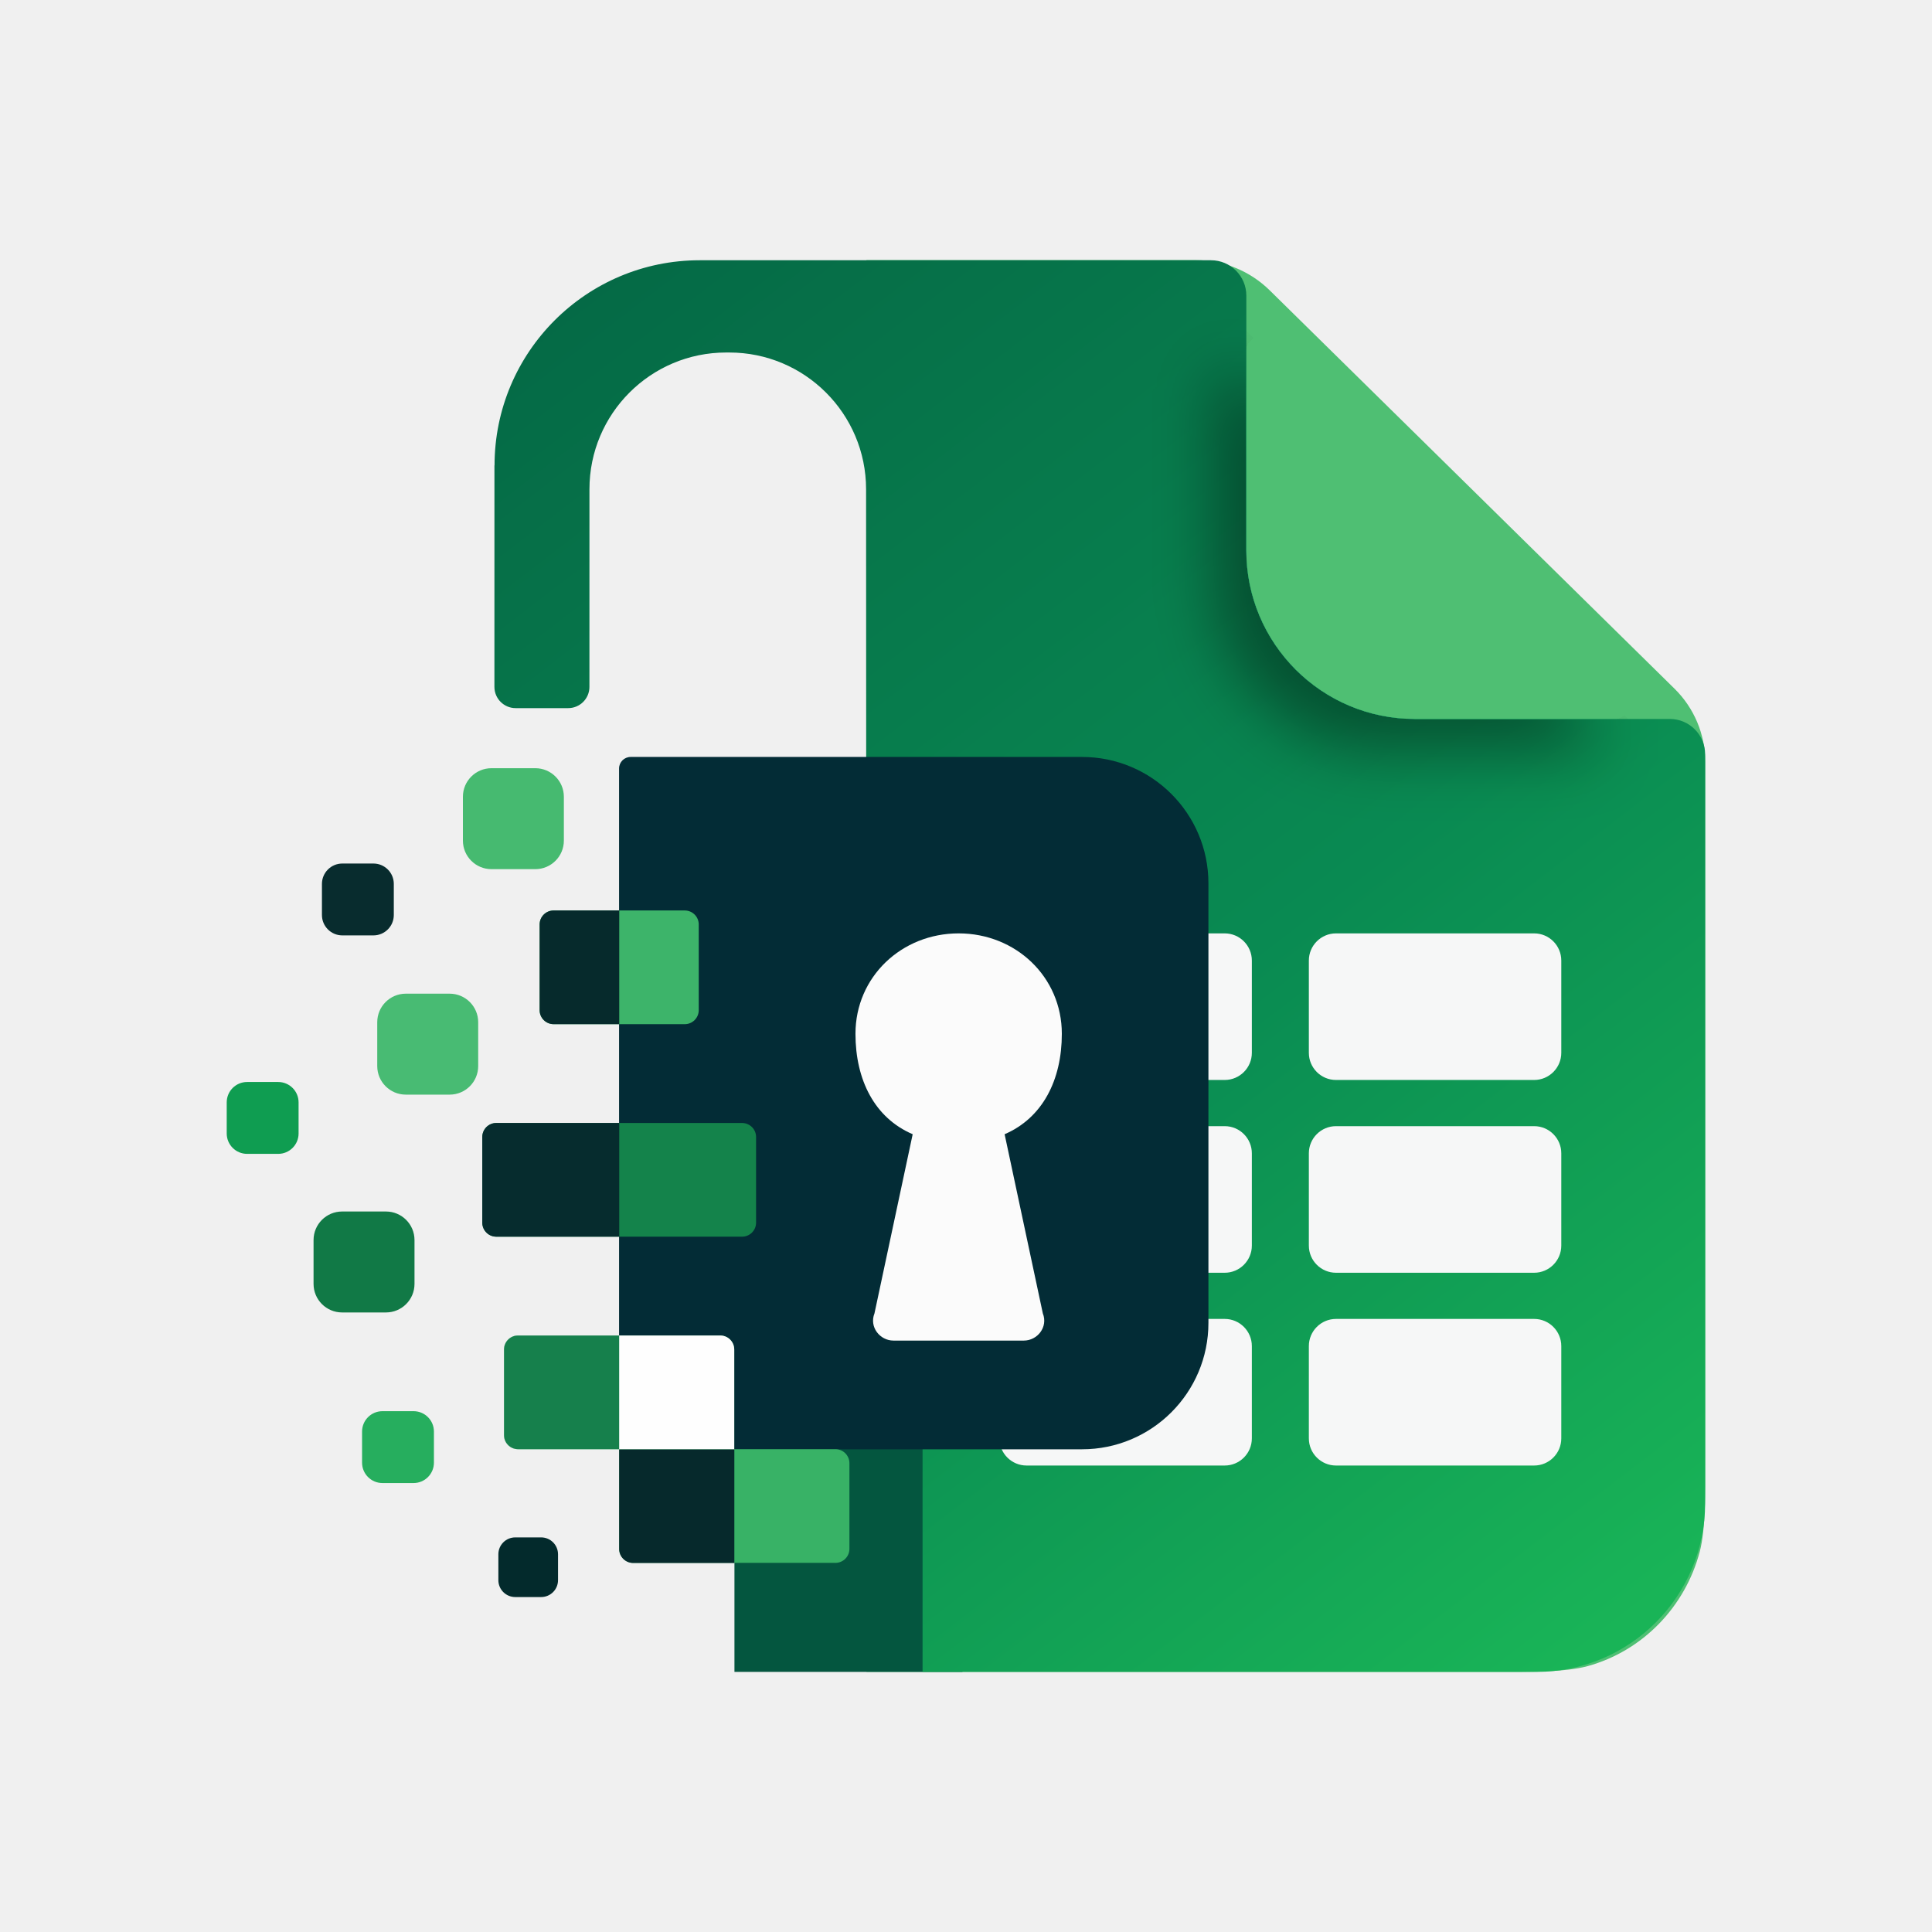
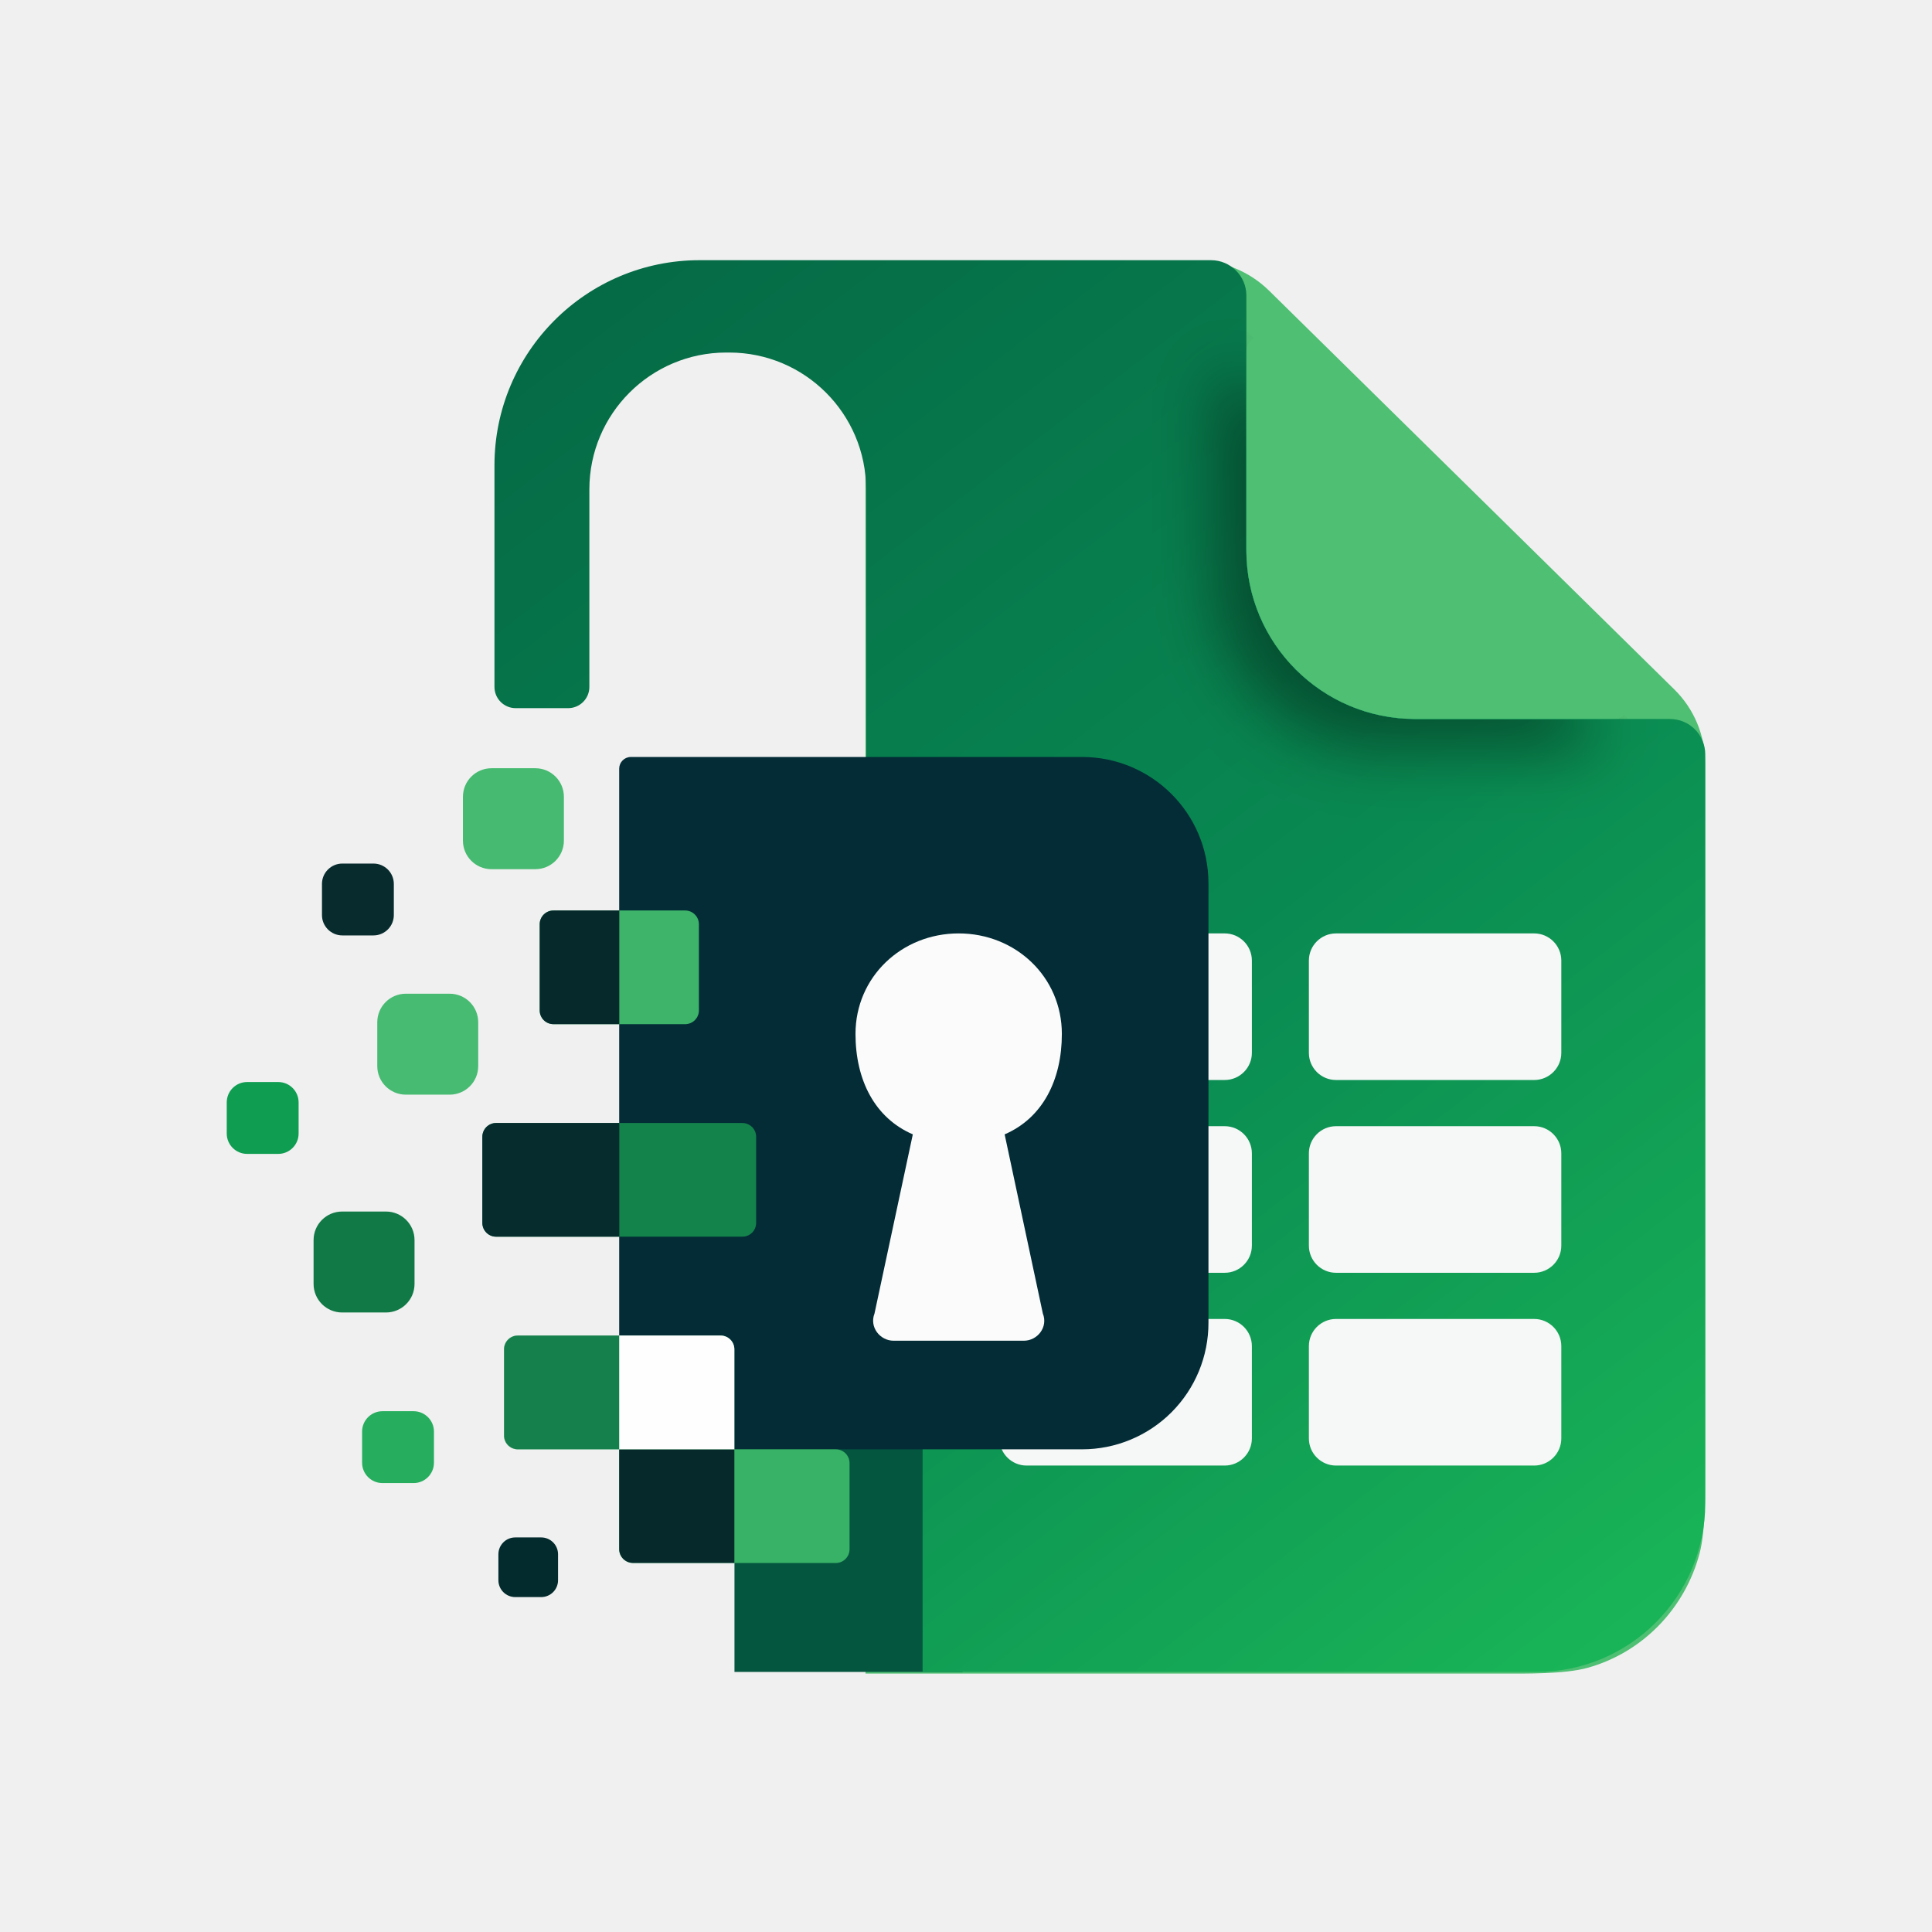
- <svg xmlns="http://www.w3.org/2000/svg" xmlns:xlink="http://www.w3.org/1999/xlink" width="18.2mm" height="18.2mm" viewBox="0 0 18.2 18.2" version="1.1" id="svg32451">
-   <defs id="defs32448">
-     <filter id="selectable_hidder_filter" width="1" height="1" x="0" y="0" style="color-interpolation-filters:sRGB">
-       <feComposite id="boolops_hidder_primitive" result="composite1" operator="arithmetic" in2="SourceGraphic" in="BackgroundImage" k1="0" k2="0" k3="0" k4="0" />
+ <svg xmlns="http://www.w3.org/2000/svg" xmlns:xlink="http://www.w3.org/1999/xlink" width="68.787" height="68.787" viewBox="0 0 18.2 18.2">
+   <defs>
+     <linearGradient xlink:href="#a" id="c" x1="381" x2="760" y1="134" y2="628" gradientTransform="translate(98.511 60.112)scale(.0256)" gradientUnits="userSpaceOnUse" />
+     <linearGradient id="a" x1="381" x2="760" y1="134" y2="628" gradientUnits="userSpaceOnUse">
+       <stop offset="0" stop-color="#056a46" />
+       <stop offset=".55" stop-color="#098a52" />
+       <stop offset="1" stop-color="#19b457" />
+     </linearGradient>
+     <linearGradient xlink:href="#b" id="g" x1="390" x2="593" y1="314" y2="571" gradientTransform="translate(31.462 -18.705)" gradientUnits="userSpaceOnUse" />
+     <linearGradient id="b" x1="390" x2="593" y1="314" y2="571" gradientUnits="userSpaceOnUse">
+       <stop offset="0" stop-color="#032c36" />
+       <stop offset="1" stop-color="#072f39" />
+     </linearGradient>
+     <clipPath id="d" clipPathUnits="userSpaceOnUse">
+       <path d="M112.32 63.386v5.89h6.318v-1.568h-.726l-3.597-3.66v-.662z" style="opacity:1;fill:#000;stroke-width:.026" />
+     </clipPath>
+     <filter id="e" width="1.484" height="1.484" x="-.283" y="-.2" style="color-interpolation-filters:sRGB">
+       <feFlood flood-color="#000" flood-opacity=".389" result="flood" />
+       <feComposite in="flood" in2="SourceGraphic" operator="in" result="composite1" />
+       <feGaussianBlur in="composite1" result="blur" stdDeviation=".3" />
+       <feOffset dx="-.3" dy=".3" result="offset" />
+       <feComposite in="SourceGraphic" in2="offset" result="composite2" />
    </filter>
-     <linearGradient xlink:href="#sheetGrad" id="linearGradient23898" gradientUnits="userSpaceOnUse" gradientTransform="matrix(0.02557484,0,0,0.02557484,98.51096,60.11219)" x1="381" y1="134" x2="760" y2="628" />
-     <linearGradient id="sheetGrad" x1="381" y1="134" x2="760" y2="628" gradientUnits="userSpaceOnUse">
-       <stop offset="0" stop-color="#056A46" id="stop5090" />
-       <stop offset="0.55" stop-color="#098A52" id="stop5092" />
-       <stop offset="1" stop-color="#19B457" id="stop5094" />
-     </linearGradient>
-     <clipPath clipPathUnits="userSpaceOnUse" id="clipPath26772">
-       <path id="path26774" style="opacity:1;fill:#000000;stroke-width:0.026" d="m 112.32,63.386 v 5.89 l 6.317,-5.8e-5 v -1.568 h -0.726 l -3.597,-3.659 v -0.663 z" />
-     </clipPath>
-     <filter style="color-interpolation-filters:sRGB" id="filter15174-4" x="-0.283" y="-0.2" width="1.484" height="1.484">
-       <feFlood flood-opacity="0.389" flood-color="rgb(0,0,0)" result="flood" id="feFlood15164-7" />
-       <feComposite in="flood" in2="SourceGraphic" operator="in" result="composite1" id="feComposite15166-4" />
-       <feGaussianBlur in="composite1" stdDeviation="0.3" result="blur" id="feGaussianBlur15168-4" />
-       <feOffset dx="-0.3" dy="0.3" result="offset" id="feOffset15170-3" />
-       <feComposite in="SourceGraphic" in2="offset" operator="over" result="composite2" id="feComposite15172-0" />
-     </filter>
-     <linearGradient xlink:href="#linearGradient551" id="linearGradient14299" gradientUnits="userSpaceOnUse" gradientTransform="translate(31.46165,-18.7048)" x1="390" y1="314" x2="593" y2="571" />
-     <linearGradient id="linearGradient551" x1="390" y1="314" x2="593" y2="571" gradientUnits="userSpaceOnUse">
-       <stop offset="0" stop-color="#032C36" id="stop547" />
-       <stop offset="1" stop-color="#072F39" id="stop549" />
-     </linearGradient>
  </defs>
-   <g id="layer1">
-     <g id="g27107" transform="translate(-3.399999,-0.7621406)">
-       <path d="m -349.616,128 h 121.361 a 38.766,38.766 22.269 0 1 27.19,11.135 l 149.113,146.731 a 37.893,37.893 67.269 0 1 11.315,27.01 v 259.25 c 0,8.768 0.206,23.122 -2.025,31.576 -5.389,20.421 -21.061,36.593 -41.29,42.186 C -92.376,648.216 -106.744,648 -115.511,648 h -234.086 z" fill="url(#sheetGrad)" id="path14189" style="fill:#4fbf73;fill-opacity:1" transform="matrix(0.02557484,0,0,0.02557484,20.50331,-0.060965)" class="UnoptimicedTransforms" />
-       <g id="g22332" transform="translate(-99.17524,-60.17316)">
-         <rect x="109.494" y="73.64" width="2.148" height="3.045" fill="#04563f" opacity="0.72" id="rect14191" style="opacity:1;stroke-width:0.015" />
-         <path id="path13992" style="opacity:1;fill:url(#linearGradient23898);stroke-width:0.026" d="m 107.233,65.319 -2.1e-4,2.087 a 0.2,0.2 45.003 0 0 0.2,0.2 h 0.495 a 0.2,0.2 135.003 0 0 0.2,-0.2 l 2.1e-4,-1.862 a 1.288,1.288 135.003 0 1 1.288,-1.288 h 0.029 a 1.289,1.289 44.991 0 1 1.289,1.288 l 0.003,8.573 h 0.529 v 2.568 l 5.785,-4.5e-5 a 1.588,1.588 135 0 0 1.587,-1.588 v -7.056 a 0.333,0.333 45 0 0 -0.333,-0.333 h -2.402 a 1.587,1.587 45 0 1 -1.587,-1.587 v -2.401 a 0.333,0.333 45 0 0 -0.333,-0.333 l -4.816,0 a 1.933,1.933 135.003 0 0 -1.933,1.933 z" />
-       </g>
-       <path id="path14798" style="mix-blend-mode:darken;fill:#ffffff;fill-opacity:1;stroke:none;stroke-width:0.026;filter:url(#filter15174-4)" d="m 117.776,67.708 h -1.873 a 1.587,1.587 45 0 1 -1.587,-1.587 v -1.872 a 0.138,0.138 157.499 0 1 0.236,-0.098 l 3.322,3.322 a 0.138,0.138 112.499 0 1 -0.098,0.236 z" mask="none" clip-path="url(#clipPath26772)" transform="translate(-99.17524,-60.17316)" />
-       <g id="g22324" transform="translate(-99.17524,-60.17316)">
-         <rect x="114.905" y="69.728" width="2.378" height="1.381" rx="0.256" fill="#fbfbfb" id="rect14193" style="opacity:1;fill:#f6f7f7;fill-opacity:1;stroke-width:0.026" />
-         <rect x="114.905" y="73.36" width="2.378" height="1.381" rx="0.256" fill="#fbfbfb" id="use14195" style="fill:#f6f7f7;fill-opacity:1;stroke-width:0.026" />
-         <rect x="114.905" y="71.544" width="2.378" height="1.381" rx="0.256" fill="#fbfbfb" id="use14197" style="fill:#f6f7f7;fill-opacity:1;stroke-width:0.026" />
-         <rect x="111.99" y="73.36" width="2.378" height="1.381" rx="0.256" fill="#fbfbfb" id="use14199" style="fill:#f6f7f7;fill-opacity:1;stroke-width:0.026" />
-         <rect x="111.99" y="71.544" width="2.378" height="1.381" rx="0.256" fill="#fbfbfb" id="use14201" style="fill:#f6f7f7;fill-opacity:1;stroke-width:0.026" />
-         <rect x="111.99" y="69.728" width="2.378" height="1.381" rx="0.256" fill="#fbfbfb" id="use14203" style="fill:#f6f7f7;fill-opacity:1;stroke-width:0.026" />
-       </g>
-       <g id="g22316" transform="translate(-99.17524,-60.17316)">
-         <path id="path14205" style="opacity:1;fill:url(#linearGradient14299);stroke-width:0.026" d="m 108.516,68.066 4.252,0 a 1.191,1.191 45 0 1 1.191,1.191 v 4.14 a 1.191,1.191 135 0 1 -1.191,1.191 h -4.252 a 0.109,0.109 45 0 1 -0.109,-0.109 v -6.304 a 0.109,0.109 135 0 1 0.109,-0.109 z" />
-         <path d="m 111.606,69.728 c 0.537,0 0.972,0.409 0.972,0.946 0,0.435 -0.181,0.792 -0.539,0.946 l 0.36,1.688 c 0.051,0.128 -0.051,0.256 -0.179,0.256 h -1.228 c -0.128,0 -0.23,-0.128 -0.179,-0.256 l 0.36,-1.688 c -0.358,-0.153 -0.539,-0.511 -0.539,-0.946 0,-0.537 0.435,-0.946 0.972,-0.946 z" fill="#fbfbfb" id="path14207" style="opacity:1;stroke-width:0.026" />
-         <path id="path14209" style="fill:#38b266;fill-opacity:1;stroke-width:1.071;stop-color:#000000" d="m 107.323,73.648 v 0.807 a 0.132,0.132 45 0 0 0.132,0.132 h 0.953 v 0.939 a 0.132,0.132 45 0 0 0.132,0.132 h 1.905 a 0.132,0.132 135 0 0 0.132,-0.132 l 0,-0.807 a 0.132,0.132 45 0 0 -0.132,-0.132 l -0.953,0 v -0.939 a 0.132,0.132 45 0 0 -0.132,-0.132 h -1.905 a 0.132,0.132 135 0 0 -0.132,0.132 z" />
-         <g id="g14215" transform="translate(31.46165,-18.65481)">
-           <path id="path14211" style="opacity:1;fill:#14834b;fill-opacity:1;stroke-width:1.168;stop-color:#000000" d="m 75.789,90.169 h 2.315 a 0.132,0.132 45 0 1 0.132,0.132 l 0,0.807 a 0.132,0.132 135 0 1 -0.132,0.132 l -2.315,0 A 0.132,0.132 45 0 1 75.657,91.108 v -0.807 a 0.132,0.132 135 0 1 0.132,-0.132 z" />
-           <path style="opacity:1;fill:#062c2e;fill-opacity:1;stroke-width:0.826;stop-color:#000000" id="path14213" width="1.29" height="1.071" x="75.657" y="90.169" rx="0" ry="0" d="m 75.789,90.169 h 1.158 v 1.071 H 75.789 A 0.132,0.132 45 0 1 75.657,91.108 v -0.807 a 0.132,0.132 135 0 1 0.132,-0.132 z" />
-         </g>
-         <path style="opacity:1;fill:#06292c;fill-opacity:1;stroke-width:0.757;stop-color:#000000" id="path14217" width="1.085" height="1.071" x="108.408" y="74.588" d="m 108.408,74.588 h 1.085 v 1.071 h -0.953 a 0.132,0.132 45 0 1 -0.132,-0.132 z" />
-         <path style="opacity:1;fill:#fefefe;fill-opacity:1;stroke-width:1.071;stop-color:#000000" id="path14219" width="2.17" height="1.071" x="107.323" y="73.516" d="m 107.455,73.516 h 1.905 a 0.132,0.132 45 0 1 0.132,0.132 v 0.939 h -2.038 a 0.132,0.132 45 0 1 -0.132,-0.132 v -0.807 a 0.132,0.132 135 0 1 0.132,-0.132 z" />
-         <path style="opacity:1;fill:#16804c;fill-opacity:1;stroke-width:0.757;stop-color:#000000" id="path14221" width="1.085" height="1.071" x="107.323" y="73.516" d="m 107.455,73.516 h 0.953 v 1.071 h -0.953 a 0.132,0.132 45 0 1 -0.132,-0.132 v -0.807 a 0.132,0.132 135 0 1 0.132,-0.132 z" />
-         <g id="g14229" transform="translate(31.46165,-19.59843)">
-           <g id="g14227" transform="translate(0,-1.058333)">
-             <path style="opacity:1;fill:#3db46a;fill-opacity:1;stroke-width:0.826;stop-color:#000000" id="path14223" width="1.5" height="1.071" x="76.197" y="90.169" rx="0" ry="0" d="m 76.329,90.169 h 1.235 a 0.132,0.132 45 0 1 0.132,0.132 v 0.807 a 0.132,0.132 135 0 1 -0.132,0.132 H 76.329 A 0.132,0.132 45 0 1 76.197,91.108 v -0.807 a 0.132,0.132 135 0 1 0.132,-0.132 z" />
-             <path style="opacity:1;fill:#062a2c;fill-opacity:1;stroke-width:0.826;stop-color:#000000" id="path14225" width="0.75" height="1.071" x="76.197" y="90.169" rx="0" ry="0" d="m 76.329,90.169 h 0.618 v 1.071 H 76.329 A 0.132,0.132 45 0 1 76.197,91.108 v -0.807 a 0.132,0.132 135 0 1 0.132,-0.132 z" />
-           </g>
-         </g>
-         <rect style="opacity:1;fill:#082c2e;fill-opacity:1;stroke:none;stroke-width:1.022;stop-color:#000000" id="rect14231" width="0.677" height="0.677" x="105.608" y="69.07" ry="0.192" />
-         <rect style="opacity:1;fill:#0f9d51;fill-opacity:1;stroke:none;stroke-width:1.022;stop-color:#000000" id="rect14233" width="0.677" height="0.677" x="104.711" y="71.128" ry="0.192" />
-         <rect style="opacity:1;fill:#26ae5e;fill-opacity:1;stroke:none;stroke-width:1.022;stop-color:#000000" id="rect14235" width="0.677" height="0.677" x="105.986" y="74.229" ry="0.192" />
-         <rect style="opacity:1;fill:#032a2c;fill-opacity:1;stroke:none;stroke-width:0.848;stop-color:#000000" id="rect14237" width="0.562" height="0.562" x="107.27" y="75.418" ry="0.159" />
-         <rect style="opacity:1;fill:#117946;fill-opacity:1;stroke:none;stroke-width:1.436;stop-color:#000000" id="rect14239" width="0.951" height="0.951" x="105.529" y="72.348" ry="0.269" />
-         <rect style="opacity:1;fill:#48bb73;fill-opacity:1;stroke:none;stroke-width:1.436;stop-color:#000000" id="rect14241" width="0.951" height="0.951" x="106.129" y="70.296" ry="0.269" />
-         <rect style="opacity:1;fill:#46ba70;fill-opacity:1;stroke:none;stroke-width:1.436;stop-color:#000000" id="rect14243" width="0.951" height="0.951" x="106.936" y="68.172" ry="0.269" />
-       </g>
-     </g>
+   <path fill="url(#a)" d="M-349.616 128h121.361a38.77 38.77 22.27 0 1 27.19 11.135l149.113 146.73a37.9 37.9 67.27 0 1 11.316 27.01v259.25c0 8.768.206 23.122-2.025 31.576-5.39 20.421-21.062 36.593-41.29 42.186-8.425 2.33-22.793 2.113-31.56 2.113h-234.086z" class="UnoptimicedTransforms" style="fill:#4fbf73;fill-opacity:1" transform="translate(17.103 -.823)scale(.0256)" />
+   <path fill="#04563f" d="M109.494 73.64h2.148v3.045h-2.148z" opacity=".72" style="opacity:1;stroke-width:.015" transform="translate(-102.575 -60.935)" />
+   <path d="M107.233 65.319v2.087a.2.2 45.003 0 0 .2.2h.494a.2.2 135.003 0 0 .2-.2v-1.862a1.29 1.29 135.003 0 1 1.289-1.288h.03a1.29 1.29 44.991 0 1 1.288 1.288l.003 8.573h.529v2.568h5.785a1.59 1.59 135 0 0 1.588-1.588v-7.056a.333.333 45 0 0-.334-.333h-2.402a1.59 1.59 45 0 1-1.587-1.587v-2.402a.333.333 45 0 0-.333-.333h-4.817a1.933 1.933 135.003 0 0-1.933 1.933" style="opacity:1;fill:url(#c);stroke-width:.026" transform="translate(-102.575 -60.935)" />
+   <path d="M117.776 67.708h-1.873a1.59 1.59 45 0 1-1.587-1.587v-1.873a.138.138 157.499 0 1 .235-.097l3.322 3.321a.138.138 112.499 0 1-.097.236" clip-path="url(#d)" style="mix-blend-mode:darken;fill:#eff;fill-opacity:1;stroke:none;stroke-width:.026;filter:url(#e)" transform="translate(-102.575 -60.935)" />
+   <g fill="#fbfbfb" transform="translate(-102.575 -60.935)">
+     <rect width="2.378" height="1.381" x="114.905" y="69.728" rx=".256" style="opacity:1;fill:#f6f7f7;fill-opacity:1;stroke-width:.026" />
+     <rect width="2.378" height="1.381" x="114.905" y="73.36" rx=".256" style="fill:#f6f7f7;fill-opacity:1;stroke-width:.026" />
+     <rect width="2.378" height="1.381" x="114.905" y="71.544" rx=".256" style="fill:#f6f7f7;fill-opacity:1;stroke-width:.026" />
+     <rect width="2.378" height="1.381" x="111.99" y="73.36" rx=".256" style="fill:#f6f7f7;fill-opacity:1;stroke-width:.026" />
+     <rect width="2.378" height="1.381" x="111.99" y="71.544" rx=".256" style="fill:#f6f7f7;fill-opacity:1;stroke-width:.026" />
+     <rect width="2.378" height="1.381" x="111.99" y="69.728" rx=".256" style="fill:#f6f7f7;fill-opacity:1;stroke-width:.026" />
+   </g>
+   <g transform="translate(-102.575 -60.935)">
+     <path d="M108.517 68.066h4.252a1.19 1.19 45 0 1 1.19 1.19v4.14a1.19 1.19 135 0 1-1.19 1.192h-4.253a.11.11 45 0 1-.108-.109v-6.304a.11.11 135 0 1 .108-.109" style="opacity:1;fill:url(#g);stroke-width:.026" />
+     <path fill="#fbfbfb" d="M111.606 69.728c.537 0 .972.41.972.947 0 .434-.181.792-.539.946l.36 1.688c.051.128-.051.256-.179.256h-1.227c-.128 0-.23-.128-.18-.256l.361-1.688c-.358-.154-.54-.512-.54-.946 0-.537.435-.947.972-.947" style="opacity:1;stroke-width:.026" />
+     <path d="M107.323 73.648v.808a.13.13 45 0 0 .132.132h.953v.939a.13.13 45 0 0 .133.132h1.905a.13.13 135 0 0 .132-.132v-.807a.13.13 45 0 0-.132-.132h-.953v-.94a.13.13 45 0 0-.132-.132h-1.906a.13.13 135 0 0-.132.132" style="fill:#38b266;fill-opacity:1;stroke-width:1.071;stop-color:#000" />
+     <path d="M75.789 90.169h2.315a.13.13 45 0 1 .132.132v.807a.13.13 135 0 1-.132.132h-2.315a.13.13 45 0 1-.132-.132v-.807a.13.13 135 0 1 .132-.132" style="opacity:1;fill:#14834b;fill-opacity:1;stroke-width:1.168;stop-color:#000" transform="translate(31.462 -18.655)" />
+     <path d="M75.789 90.169h1.158v1.071h-1.158a.13.13 45 0 1-.132-.132v-.807a.13.13 135 0 1 .132-.132" style="opacity:1;fill:#062c2e;fill-opacity:1;stroke-width:.826;stop-color:#000" transform="translate(31.462 -18.655)" />
+     <path d="M108.408 74.588h1.085v1.07h-.952a.13.13 45 0 1-.133-.131z" style="opacity:1;fill:#06292c;fill-opacity:1;stroke-width:.757;stop-color:#000" />
+     <path d="M107.455 73.516h1.906a.13.13 45 0 1 .132.132v.94h-2.038a.13.13 45 0 1-.132-.133v-.807a.13.13 135 0 1 .132-.132" style="opacity:1;fill:#fefefe;fill-opacity:1;stroke-width:1.071;stop-color:#000" />
+     <path d="M107.455 73.516h.953v1.072h-.953a.13.13 45 0 1-.132-.133v-.807a.13.13 135 0 1 .132-.132" style="opacity:1;fill:#16804c;fill-opacity:1;stroke-width:.757;stop-color:#000" />
+     <path d="M76.33 90.169h1.235a.13.13 45 0 1 .132.132v.807a.13.13 135 0 1-.132.132h-1.236a.13.13 45 0 1-.132-.132v-.807a.13.13 135 0 1 .132-.132" style="opacity:1;fill:#3db46a;fill-opacity:1;stroke-width:.826;stop-color:#000" transform="translate(31.462 -20.657)" />
+     <path d="M76.33 90.169h.617v1.071h-.618a.13.13 45 0 1-.132-.132v-.807a.13.13 135 0 1 .132-.132" style="opacity:1;fill:#062a2c;fill-opacity:1;stroke-width:.826;stop-color:#000" transform="translate(31.462 -20.657)" />
+     <rect width=".677" height=".677" x="105.608" y="69.07" ry=".192" style="opacity:1;fill:#082c2e;fill-opacity:1;stroke:none;stroke-width:1.022;stop-color:#000" />
+     <rect width=".677" height=".677" x="104.711" y="71.128" ry=".192" style="opacity:1;fill:#0f9d51;fill-opacity:1;stroke:none;stroke-width:1.022;stop-color:#000" />
+     <rect width=".677" height=".677" x="105.986" y="74.229" ry=".192" style="opacity:1;fill:#26ae5e;fill-opacity:1;stroke:none;stroke-width:1.022;stop-color:#000" />
+     <rect width=".562" height=".562" x="107.27" y="75.418" ry=".159" style="opacity:1;fill:#032a2c;fill-opacity:1;stroke:none;stroke-width:.848;stop-color:#000" />
+     <rect width=".951" height=".951" x="105.529" y="72.348" ry=".269" style="opacity:1;fill:#117946;fill-opacity:1;stroke:none;stroke-width:1.436;stop-color:#000" />
+     <rect width=".951" height=".951" x="106.129" y="70.296" ry=".269" style="opacity:1;fill:#48bb73;fill-opacity:1;stroke:none;stroke-width:1.436;stop-color:#000" />
+     <rect width=".951" height=".951" x="106.936" y="68.172" ry=".269" style="opacity:1;fill:#46ba70;fill-opacity:1;stroke:none;stroke-width:1.436;stop-color:#000" />
  </g>
</svg>
